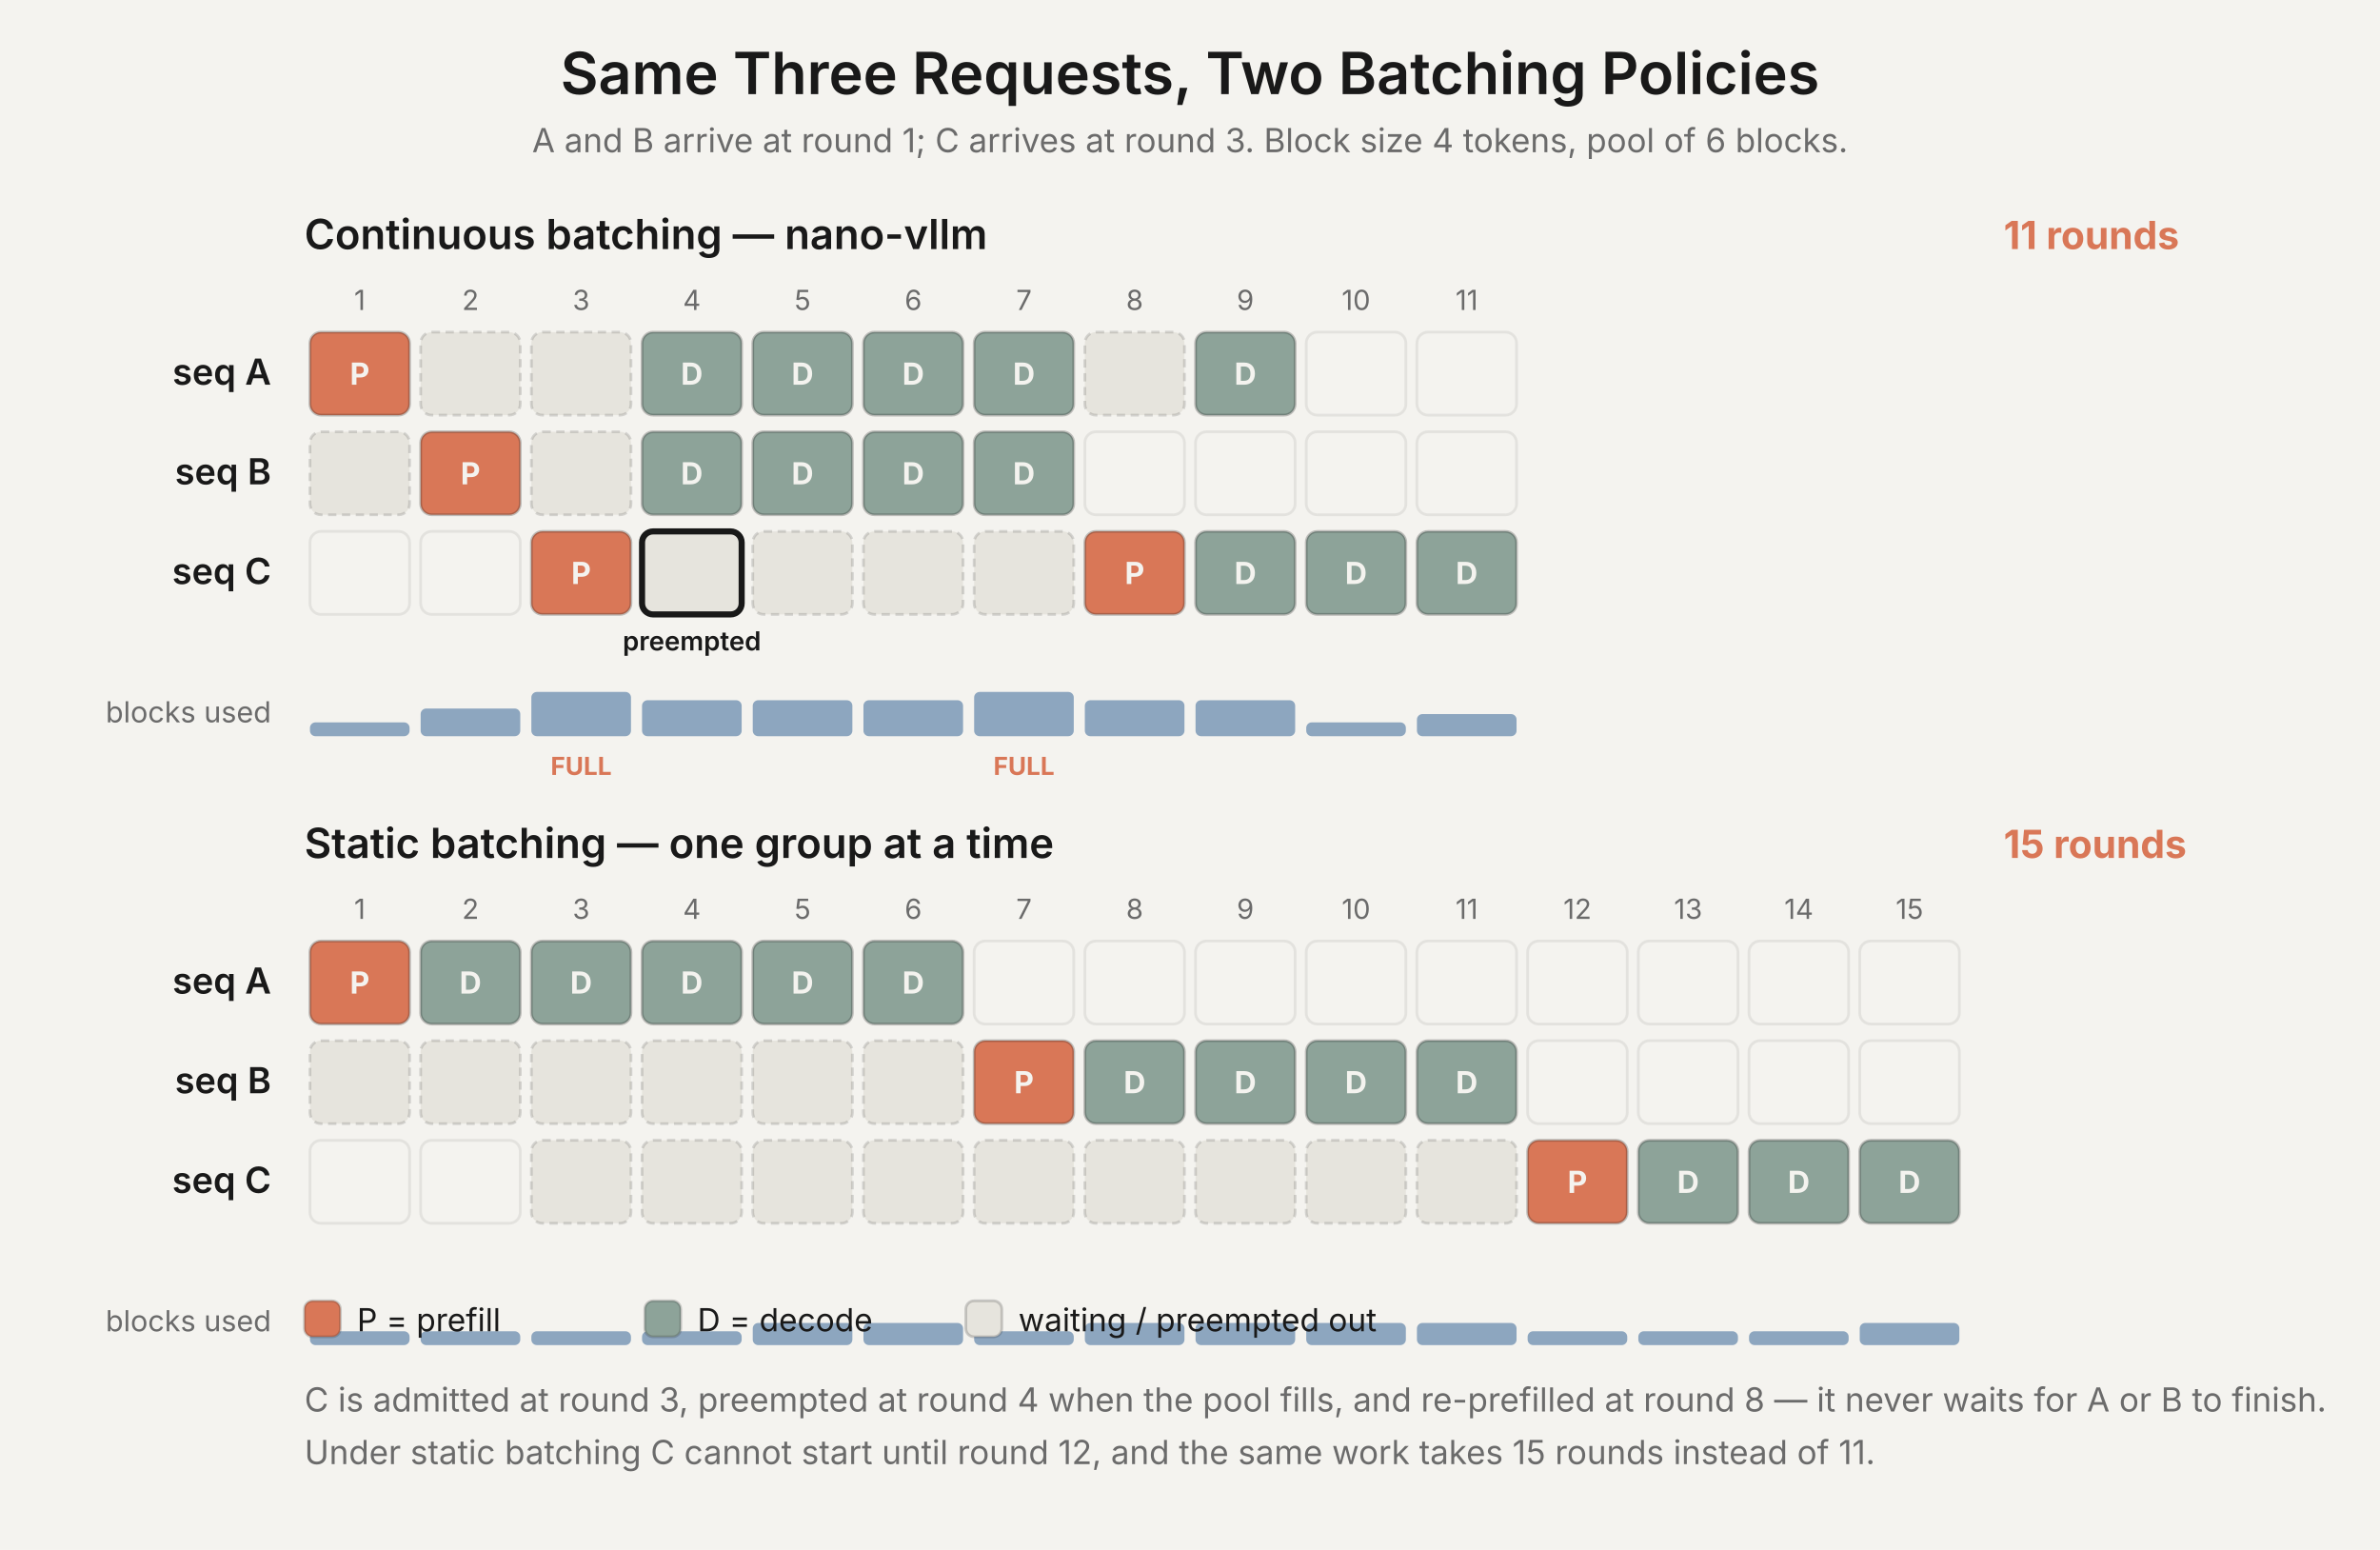
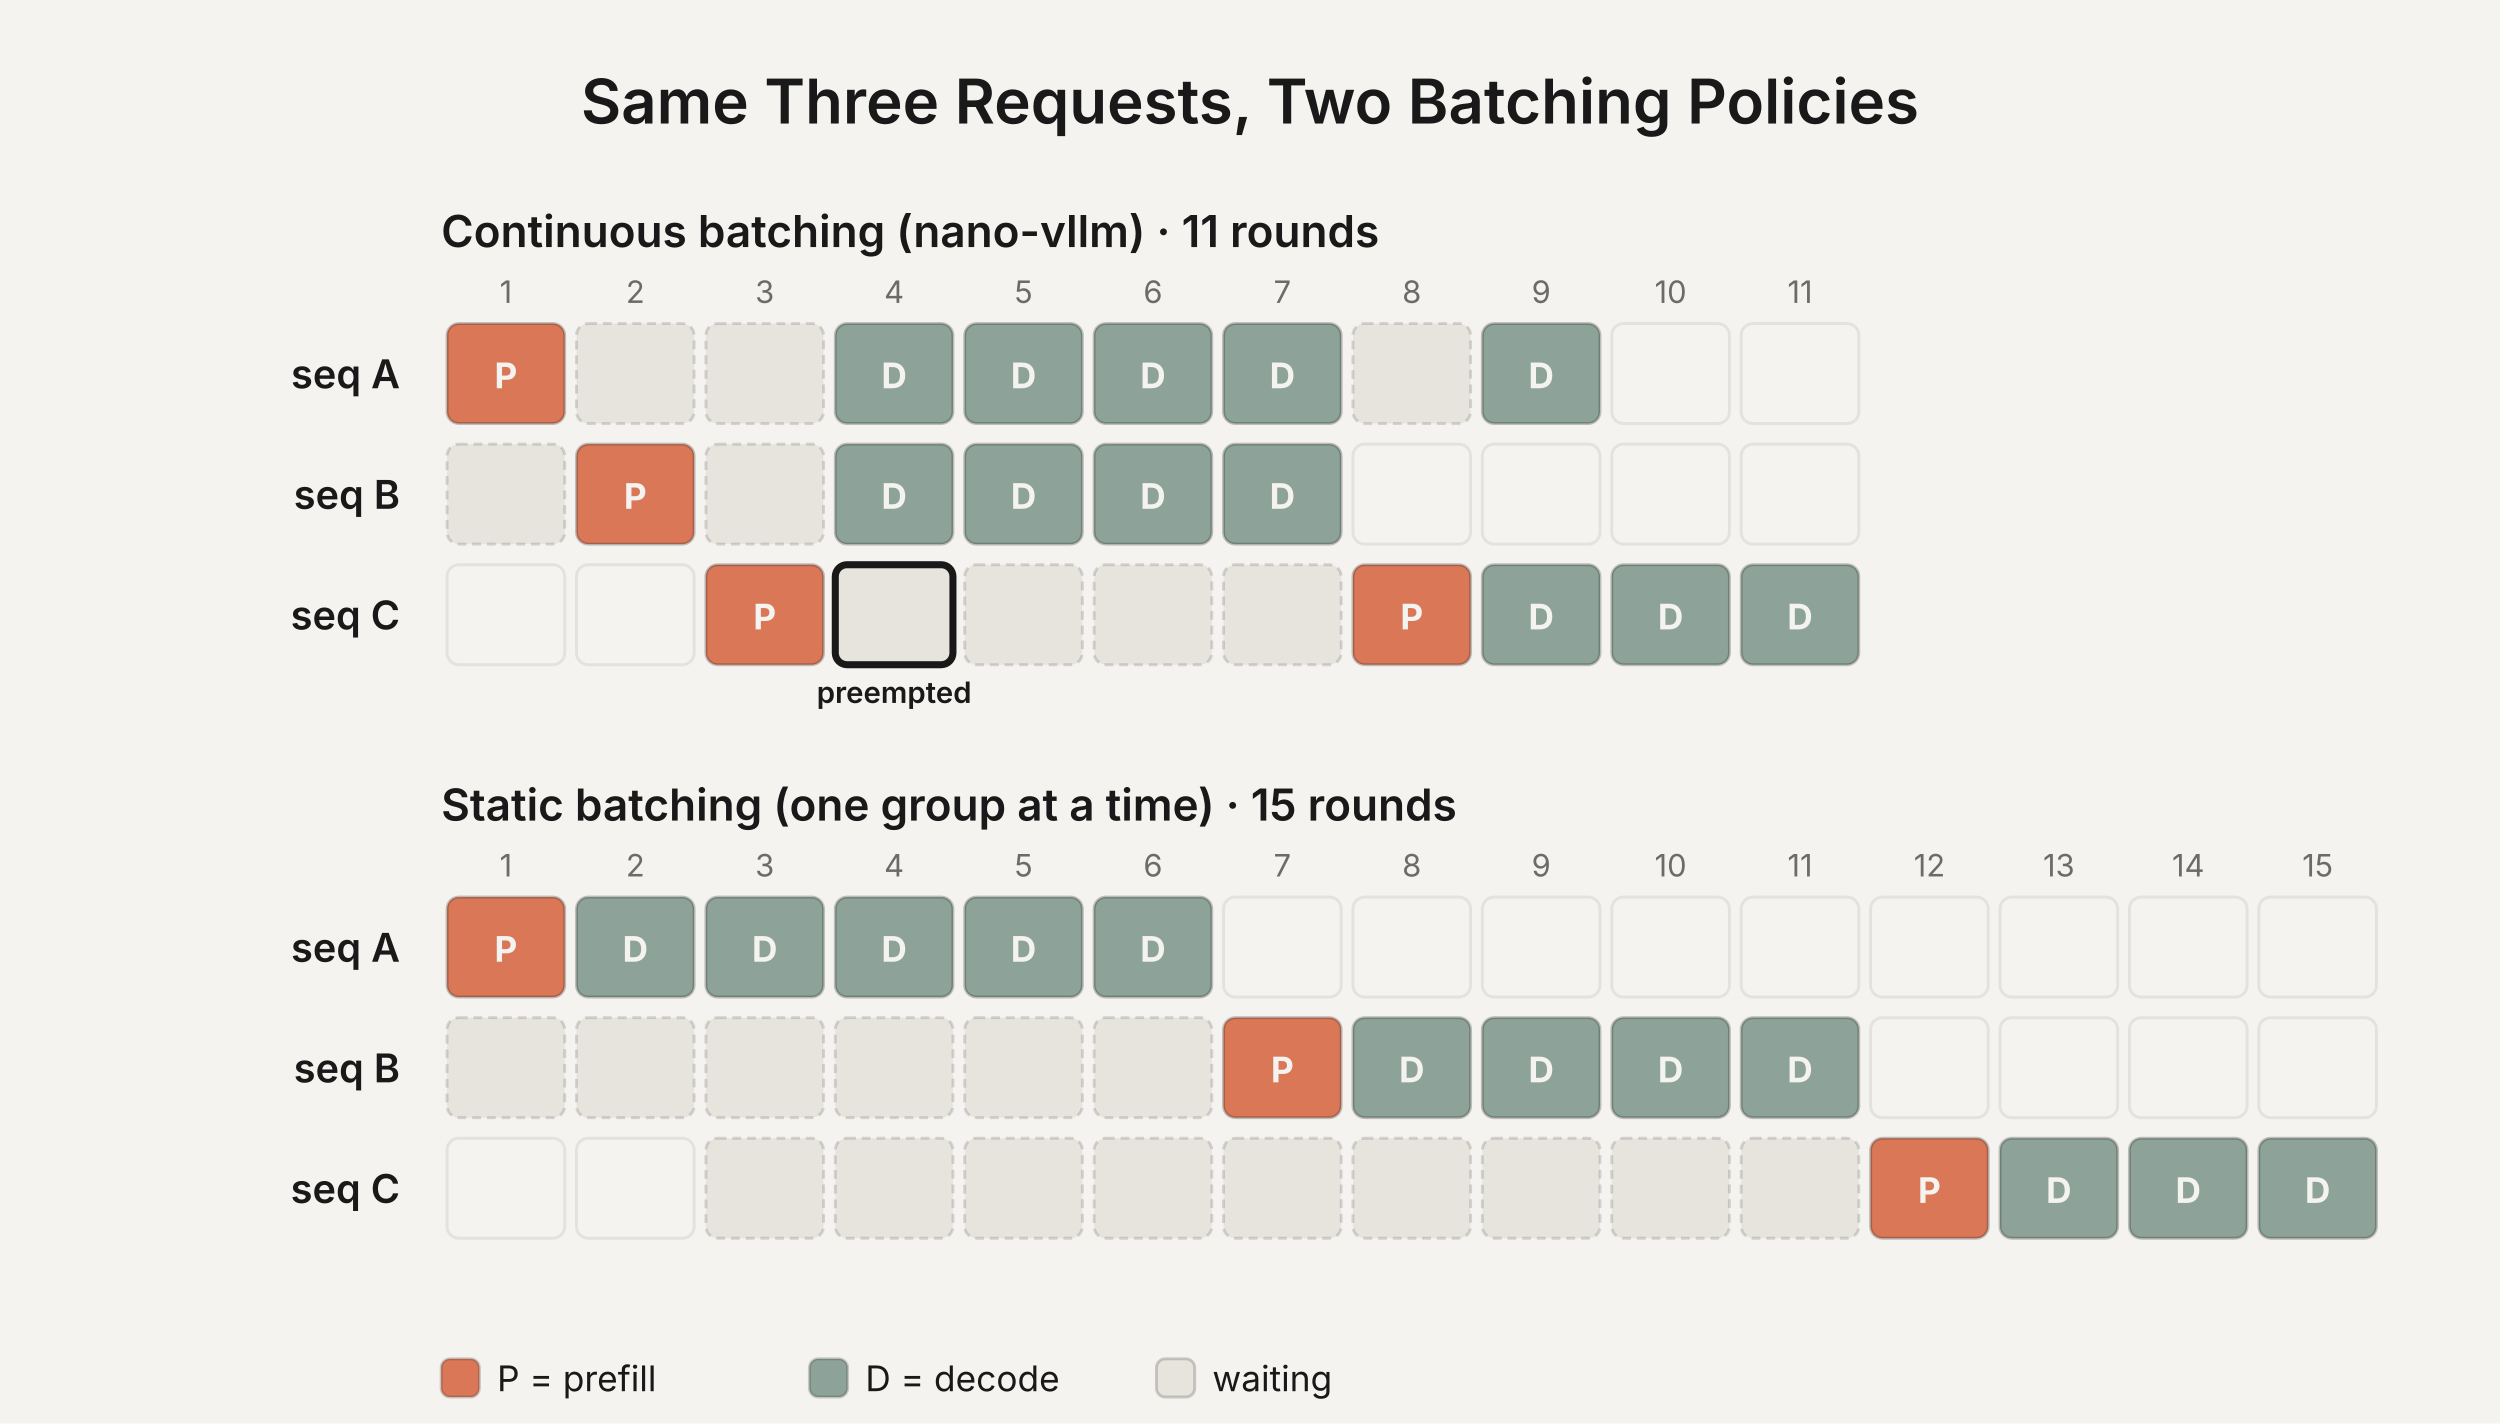
- <svg xmlns="http://www.w3.org/2000/svg" viewBox="0 0 860 560" font-family="Inter, -apple-system, sans-serif">
-   <rect width="860" height="560" fill="#F4F3EF" />
-   <text x="430.0" y="34" text-anchor="middle" font-size="21" font-weight="600" fill="#191919">Same Three Requests, Two Batching Policies</text>
-   <text x="430.0" y="55" text-anchor="middle" font-size="12" fill="#6B6B6B">A and B arrive at round 1; C arrives at round 3. Block size 4 tokens, pool of 6 blocks.</text>
-   <text x="110" y="90" font-size="15" font-weight="600" fill="#191919">Continuous batching — nano-vllm</text>
-   <text x="724" y="90" font-size="14" font-weight="700" fill="#D97757">11 rounds</text>
-   <text x="130.0" y="112" font-size="10" text-anchor="middle" fill="#6B6B6B">1</text>
-   <text x="170.0" y="112" font-size="10" text-anchor="middle" fill="#6B6B6B">2</text>
-   <text x="210.0" y="112" font-size="10" text-anchor="middle" fill="#6B6B6B">3</text>
-   <text x="250.0" y="112" font-size="10" text-anchor="middle" fill="#6B6B6B">4</text>
-   <text x="290.0" y="112" font-size="10" text-anchor="middle" fill="#6B6B6B">5</text>
-   <text x="330.0" y="112" font-size="10" text-anchor="middle" fill="#6B6B6B">6</text>
-   <text x="370.0" y="112" font-size="10" text-anchor="middle" fill="#6B6B6B">7</text>
-   <text x="410.0" y="112" font-size="10" text-anchor="middle" fill="#6B6B6B">8</text>
-   <text x="450.0" y="112" font-size="10" text-anchor="middle" fill="#6B6B6B">9</text>
-   <text x="490.0" y="112" font-size="10" text-anchor="middle" fill="#6B6B6B">10</text>
-   <text x="530.0" y="112" font-size="10" text-anchor="middle" fill="#6B6B6B">11</text>
-   <text x="98" y="139.0" font-size="13" font-weight="600" text-anchor="end" fill="#191919">seq A</text>
-   <rect x="112" y="120" width="36" height="30" rx="4" fill="#D97757" stroke="#191919" stroke-opacity="0.25" />
-   <text x="130.0" y="139.0" font-size="11" font-weight="700" text-anchor="middle" fill="#F4F3EF">P</text>
-   <rect x="152" y="120" width="36" height="30" rx="4" fill="#E6E4DD" stroke="#191919" stroke-opacity="0.15" stroke-dasharray="3 2" />
-   <rect x="192" y="120" width="36" height="30" rx="4" fill="#E6E4DD" stroke="#191919" stroke-opacity="0.15" stroke-dasharray="3 2" />
-   <rect x="232" y="120" width="36" height="30" rx="4" fill="#8DA399" stroke="#191919" stroke-opacity="0.25" />
-   <text x="250.0" y="139.0" font-size="11" font-weight="700" text-anchor="middle" fill="#F4F3EF">D</text>
-   <rect x="272" y="120" width="36" height="30" rx="4" fill="#8DA399" stroke="#191919" stroke-opacity="0.25" />
-   <text x="290.0" y="139.0" font-size="11" font-weight="700" text-anchor="middle" fill="#F4F3EF">D</text>
-   <rect x="312" y="120" width="36" height="30" rx="4" fill="#8DA399" stroke="#191919" stroke-opacity="0.25" />
-   <text x="330.0" y="139.0" font-size="11" font-weight="700" text-anchor="middle" fill="#F4F3EF">D</text>
-   <rect x="352" y="120" width="36" height="30" rx="4" fill="#8DA399" stroke="#191919" stroke-opacity="0.25" />
-   <text x="370.0" y="139.0" font-size="11" font-weight="700" text-anchor="middle" fill="#F4F3EF">D</text>
-   <rect x="392" y="120" width="36" height="30" rx="4" fill="#E6E4DD" stroke="#191919" stroke-opacity="0.15" stroke-dasharray="3 2" />
-   <rect x="432" y="120" width="36" height="30" rx="4" fill="#8DA399" stroke="#191919" stroke-opacity="0.25" />
-   <text x="450.0" y="139.0" font-size="11" font-weight="700" text-anchor="middle" fill="#F4F3EF">D</text>
-   <rect x="472" y="120" width="36" height="30" rx="4" fill="#F4F3EF" stroke="#191919" stroke-opacity="0.08" />
-   <rect x="512" y="120" width="36" height="30" rx="4" fill="#F4F3EF" stroke="#191919" stroke-opacity="0.08" />
-   <text x="98" y="175.0" font-size="13" font-weight="600" text-anchor="end" fill="#191919">seq B</text>
-   <rect x="112" y="156" width="36" height="30" rx="4" fill="#E6E4DD" stroke="#191919" stroke-opacity="0.15" stroke-dasharray="3 2" />
-   <rect x="152" y="156" width="36" height="30" rx="4" fill="#D97757" stroke="#191919" stroke-opacity="0.25" />
-   <text x="170.0" y="175.0" font-size="11" font-weight="700" text-anchor="middle" fill="#F4F3EF">P</text>
-   <rect x="192" y="156" width="36" height="30" rx="4" fill="#E6E4DD" stroke="#191919" stroke-opacity="0.15" stroke-dasharray="3 2" />
-   <rect x="232" y="156" width="36" height="30" rx="4" fill="#8DA399" stroke="#191919" stroke-opacity="0.25" />
-   <text x="250.0" y="175.0" font-size="11" font-weight="700" text-anchor="middle" fill="#F4F3EF">D</text>
-   <rect x="272" y="156" width="36" height="30" rx="4" fill="#8DA399" stroke="#191919" stroke-opacity="0.25" />
-   <text x="290.0" y="175.0" font-size="11" font-weight="700" text-anchor="middle" fill="#F4F3EF">D</text>
-   <rect x="312" y="156" width="36" height="30" rx="4" fill="#8DA399" stroke="#191919" stroke-opacity="0.25" />
-   <text x="330.0" y="175.0" font-size="11" font-weight="700" text-anchor="middle" fill="#F4F3EF">D</text>
-   <rect x="352" y="156" width="36" height="30" rx="4" fill="#8DA399" stroke="#191919" stroke-opacity="0.25" />
-   <text x="370.0" y="175.0" font-size="11" font-weight="700" text-anchor="middle" fill="#F4F3EF">D</text>
-   <rect x="392" y="156" width="36" height="30" rx="4" fill="#F4F3EF" stroke="#191919" stroke-opacity="0.08" />
-   <rect x="432" y="156" width="36" height="30" rx="4" fill="#F4F3EF" stroke="#191919" stroke-opacity="0.08" />
-   <rect x="472" y="156" width="36" height="30" rx="4" fill="#F4F3EF" stroke="#191919" stroke-opacity="0.08" />
-   <rect x="512" y="156" width="36" height="30" rx="4" fill="#F4F3EF" stroke="#191919" stroke-opacity="0.08" />
-   <text x="98" y="211.0" font-size="13" font-weight="600" text-anchor="end" fill="#191919">seq C</text>
-   <rect x="112" y="192" width="36" height="30" rx="4" fill="#F4F3EF" stroke="#191919" stroke-opacity="0.08" />
-   <rect x="152" y="192" width="36" height="30" rx="4" fill="#F4F3EF" stroke="#191919" stroke-opacity="0.08" />
-   <rect x="192" y="192" width="36" height="30" rx="4" fill="#D97757" stroke="#191919" stroke-opacity="0.25" />
-   <text x="210.0" y="211.0" font-size="11" font-weight="700" text-anchor="middle" fill="#F4F3EF">P</text>
-   <rect x="232" y="192" width="36" height="30" rx="4" fill="#E6E4DD" stroke="#191919" stroke-opacity="0.15" stroke-dasharray="3 2" />
-   <rect x="232" y="192" width="36" height="30" rx="4" fill="none" stroke="#191919" stroke-width="2.2" />
-   <text x="250.0" y="235" font-size="9.5" text-anchor="middle" fill="#191919" font-weight="600">preempted</text>
-   <rect x="272" y="192" width="36" height="30" rx="4" fill="#E6E4DD" stroke="#191919" stroke-opacity="0.15" stroke-dasharray="3 2" />
-   <rect x="312" y="192" width="36" height="30" rx="4" fill="#E6E4DD" stroke="#191919" stroke-opacity="0.15" stroke-dasharray="3 2" />
-   <rect x="352" y="192" width="36" height="30" rx="4" fill="#E6E4DD" stroke="#191919" stroke-opacity="0.15" stroke-dasharray="3 2" />
-   <rect x="392" y="192" width="36" height="30" rx="4" fill="#D97757" stroke="#191919" stroke-opacity="0.25" />
-   <text x="410.0" y="211.0" font-size="11" font-weight="700" text-anchor="middle" fill="#F4F3EF">P</text>
-   <rect x="432" y="192" width="36" height="30" rx="4" fill="#8DA399" stroke="#191919" stroke-opacity="0.25" />
-   <text x="450.0" y="211.0" font-size="11" font-weight="700" text-anchor="middle" fill="#F4F3EF">D</text>
-   <rect x="472" y="192" width="36" height="30" rx="4" fill="#8DA399" stroke="#191919" stroke-opacity="0.25" />
-   <text x="490.0" y="211.0" font-size="11" font-weight="700" text-anchor="middle" fill="#F4F3EF">D</text>
-   <rect x="512" y="192" width="36" height="30" rx="4" fill="#8DA399" stroke="#191919" stroke-opacity="0.25" />
-   <text x="530.0" y="211.0" font-size="11" font-weight="700" text-anchor="middle" fill="#F4F3EF">D</text>
-   <text x="98" y="261" font-size="10.5" text-anchor="end" fill="#6B6B6B">blocks used</text>
-   <rect x="112" y="261" width="36" height="5" rx="2" fill="#6B8CAE" fill-opacity="0.75" />
-   <rect x="152" y="256" width="36" height="10" rx="2" fill="#6B8CAE" fill-opacity="0.75" />
-   <rect x="192" y="250" width="36" height="16" rx="2" fill="#6B8CAE" fill-opacity="0.75" />
-   <text x="210.0" y="280" font-size="9" text-anchor="middle" fill="#D97757" font-weight="700">FULL</text>
-   <rect x="232" y="253" width="36" height="13" rx="2" fill="#6B8CAE" fill-opacity="0.75" />
-   <rect x="272" y="253" width="36" height="13" rx="2" fill="#6B8CAE" fill-opacity="0.75" />
-   <rect x="312" y="253" width="36" height="13" rx="2" fill="#6B8CAE" fill-opacity="0.75" />
-   <rect x="352" y="250" width="36" height="16" rx="2" fill="#6B8CAE" fill-opacity="0.75" />
-   <text x="370.0" y="280" font-size="9" text-anchor="middle" fill="#D97757" font-weight="700">FULL</text>
-   <rect x="392" y="253" width="36" height="13" rx="2" fill="#6B8CAE" fill-opacity="0.75" />
-   <rect x="432" y="253" width="36" height="13" rx="2" fill="#6B8CAE" fill-opacity="0.75" />
-   <rect x="472" y="261" width="36" height="5" rx="2" fill="#6B8CAE" fill-opacity="0.75" />
-   <rect x="512" y="258" width="36" height="8" rx="2" fill="#6B8CAE" fill-opacity="0.75" />
-   <text x="110" y="310" font-size="15" font-weight="600" fill="#191919">Static batching — one group at a time</text>
-   <text x="724" y="310" font-size="14" font-weight="700" fill="#D97757">15 rounds</text>
-   <text x="130.0" y="332" font-size="10" text-anchor="middle" fill="#6B6B6B">1</text>
-   <text x="170.0" y="332" font-size="10" text-anchor="middle" fill="#6B6B6B">2</text>
-   <text x="210.0" y="332" font-size="10" text-anchor="middle" fill="#6B6B6B">3</text>
-   <text x="250.0" y="332" font-size="10" text-anchor="middle" fill="#6B6B6B">4</text>
-   <text x="290.0" y="332" font-size="10" text-anchor="middle" fill="#6B6B6B">5</text>
-   <text x="330.0" y="332" font-size="10" text-anchor="middle" fill="#6B6B6B">6</text>
-   <text x="370.0" y="332" font-size="10" text-anchor="middle" fill="#6B6B6B">7</text>
-   <text x="410.0" y="332" font-size="10" text-anchor="middle" fill="#6B6B6B">8</text>
-   <text x="450.0" y="332" font-size="10" text-anchor="middle" fill="#6B6B6B">9</text>
-   <text x="490.0" y="332" font-size="10" text-anchor="middle" fill="#6B6B6B">10</text>
-   <text x="530.0" y="332" font-size="10" text-anchor="middle" fill="#6B6B6B">11</text>
-   <text x="570.0" y="332" font-size="10" text-anchor="middle" fill="#6B6B6B">12</text>
-   <text x="610.0" y="332" font-size="10" text-anchor="middle" fill="#6B6B6B">13</text>
-   <text x="650.0" y="332" font-size="10" text-anchor="middle" fill="#6B6B6B">14</text>
-   <text x="690.0" y="332" font-size="10" text-anchor="middle" fill="#6B6B6B">15</text>
-   <text x="98" y="359.0" font-size="13" font-weight="600" text-anchor="end" fill="#191919">seq A</text>
-   <rect x="112" y="340" width="36" height="30" rx="4" fill="#D97757" stroke="#191919" stroke-opacity="0.25" />
-   <text x="130.0" y="359.0" font-size="11" font-weight="700" text-anchor="middle" fill="#F4F3EF">P</text>
-   <rect x="152" y="340" width="36" height="30" rx="4" fill="#8DA399" stroke="#191919" stroke-opacity="0.25" />
-   <text x="170.0" y="359.0" font-size="11" font-weight="700" text-anchor="middle" fill="#F4F3EF">D</text>
-   <rect x="192" y="340" width="36" height="30" rx="4" fill="#8DA399" stroke="#191919" stroke-opacity="0.25" />
-   <text x="210.0" y="359.0" font-size="11" font-weight="700" text-anchor="middle" fill="#F4F3EF">D</text>
-   <rect x="232" y="340" width="36" height="30" rx="4" fill="#8DA399" stroke="#191919" stroke-opacity="0.25" />
-   <text x="250.0" y="359.0" font-size="11" font-weight="700" text-anchor="middle" fill="#F4F3EF">D</text>
-   <rect x="272" y="340" width="36" height="30" rx="4" fill="#8DA399" stroke="#191919" stroke-opacity="0.25" />
-   <text x="290.0" y="359.0" font-size="11" font-weight="700" text-anchor="middle" fill="#F4F3EF">D</text>
-   <rect x="312" y="340" width="36" height="30" rx="4" fill="#8DA399" stroke="#191919" stroke-opacity="0.25" />
-   <text x="330.0" y="359.0" font-size="11" font-weight="700" text-anchor="middle" fill="#F4F3EF">D</text>
-   <rect x="352" y="340" width="36" height="30" rx="4" fill="#F4F3EF" stroke="#191919" stroke-opacity="0.08" />
-   <rect x="392" y="340" width="36" height="30" rx="4" fill="#F4F3EF" stroke="#191919" stroke-opacity="0.08" />
-   <rect x="432" y="340" width="36" height="30" rx="4" fill="#F4F3EF" stroke="#191919" stroke-opacity="0.08" />
-   <rect x="472" y="340" width="36" height="30" rx="4" fill="#F4F3EF" stroke="#191919" stroke-opacity="0.08" />
-   <rect x="512" y="340" width="36" height="30" rx="4" fill="#F4F3EF" stroke="#191919" stroke-opacity="0.08" />
-   <rect x="552" y="340" width="36" height="30" rx="4" fill="#F4F3EF" stroke="#191919" stroke-opacity="0.08" />
-   <rect x="592" y="340" width="36" height="30" rx="4" fill="#F4F3EF" stroke="#191919" stroke-opacity="0.08" />
-   <rect x="632" y="340" width="36" height="30" rx="4" fill="#F4F3EF" stroke="#191919" stroke-opacity="0.08" />
-   <rect x="672" y="340" width="36" height="30" rx="4" fill="#F4F3EF" stroke="#191919" stroke-opacity="0.08" />
-   <text x="98" y="395.0" font-size="13" font-weight="600" text-anchor="end" fill="#191919">seq B</text>
-   <rect x="112" y="376" width="36" height="30" rx="4" fill="#E6E4DD" stroke="#191919" stroke-opacity="0.15" stroke-dasharray="3 2" />
-   <rect x="152" y="376" width="36" height="30" rx="4" fill="#E6E4DD" stroke="#191919" stroke-opacity="0.15" stroke-dasharray="3 2" />
-   <rect x="192" y="376" width="36" height="30" rx="4" fill="#E6E4DD" stroke="#191919" stroke-opacity="0.15" stroke-dasharray="3 2" />
-   <rect x="232" y="376" width="36" height="30" rx="4" fill="#E6E4DD" stroke="#191919" stroke-opacity="0.15" stroke-dasharray="3 2" />
-   <rect x="272" y="376" width="36" height="30" rx="4" fill="#E6E4DD" stroke="#191919" stroke-opacity="0.15" stroke-dasharray="3 2" />
-   <rect x="312" y="376" width="36" height="30" rx="4" fill="#E6E4DD" stroke="#191919" stroke-opacity="0.15" stroke-dasharray="3 2" />
-   <rect x="352" y="376" width="36" height="30" rx="4" fill="#D97757" stroke="#191919" stroke-opacity="0.25" />
-   <text x="370.0" y="395.0" font-size="11" font-weight="700" text-anchor="middle" fill="#F4F3EF">P</text>
-   <rect x="392" y="376" width="36" height="30" rx="4" fill="#8DA399" stroke="#191919" stroke-opacity="0.25" />
-   <text x="410.0" y="395.0" font-size="11" font-weight="700" text-anchor="middle" fill="#F4F3EF">D</text>
-   <rect x="432" y="376" width="36" height="30" rx="4" fill="#8DA399" stroke="#191919" stroke-opacity="0.25" />
-   <text x="450.0" y="395.0" font-size="11" font-weight="700" text-anchor="middle" fill="#F4F3EF">D</text>
-   <rect x="472" y="376" width="36" height="30" rx="4" fill="#8DA399" stroke="#191919" stroke-opacity="0.25" />
-   <text x="490.0" y="395.0" font-size="11" font-weight="700" text-anchor="middle" fill="#F4F3EF">D</text>
-   <rect x="512" y="376" width="36" height="30" rx="4" fill="#8DA399" stroke="#191919" stroke-opacity="0.25" />
-   <text x="530.0" y="395.0" font-size="11" font-weight="700" text-anchor="middle" fill="#F4F3EF">D</text>
-   <rect x="552" y="376" width="36" height="30" rx="4" fill="#F4F3EF" stroke="#191919" stroke-opacity="0.08" />
-   <rect x="592" y="376" width="36" height="30" rx="4" fill="#F4F3EF" stroke="#191919" stroke-opacity="0.08" />
-   <rect x="632" y="376" width="36" height="30" rx="4" fill="#F4F3EF" stroke="#191919" stroke-opacity="0.08" />
-   <rect x="672" y="376" width="36" height="30" rx="4" fill="#F4F3EF" stroke="#191919" stroke-opacity="0.08" />
-   <text x="98" y="431.0" font-size="13" font-weight="600" text-anchor="end" fill="#191919">seq C</text>
-   <rect x="112" y="412" width="36" height="30" rx="4" fill="#F4F3EF" stroke="#191919" stroke-opacity="0.08" />
-   <rect x="152" y="412" width="36" height="30" rx="4" fill="#F4F3EF" stroke="#191919" stroke-opacity="0.08" />
-   <rect x="192" y="412" width="36" height="30" rx="4" fill="#E6E4DD" stroke="#191919" stroke-opacity="0.15" stroke-dasharray="3 2" />
-   <rect x="232" y="412" width="36" height="30" rx="4" fill="#E6E4DD" stroke="#191919" stroke-opacity="0.15" stroke-dasharray="3 2" />
-   <rect x="272" y="412" width="36" height="30" rx="4" fill="#E6E4DD" stroke="#191919" stroke-opacity="0.15" stroke-dasharray="3 2" />
-   <rect x="312" y="412" width="36" height="30" rx="4" fill="#E6E4DD" stroke="#191919" stroke-opacity="0.15" stroke-dasharray="3 2" />
-   <rect x="352" y="412" width="36" height="30" rx="4" fill="#E6E4DD" stroke="#191919" stroke-opacity="0.15" stroke-dasharray="3 2" />
-   <rect x="392" y="412" width="36" height="30" rx="4" fill="#E6E4DD" stroke="#191919" stroke-opacity="0.15" stroke-dasharray="3 2" />
-   <rect x="432" y="412" width="36" height="30" rx="4" fill="#E6E4DD" stroke="#191919" stroke-opacity="0.15" stroke-dasharray="3 2" />
-   <rect x="472" y="412" width="36" height="30" rx="4" fill="#E6E4DD" stroke="#191919" stroke-opacity="0.15" stroke-dasharray="3 2" />
-   <rect x="512" y="412" width="36" height="30" rx="4" fill="#E6E4DD" stroke="#191919" stroke-opacity="0.15" stroke-dasharray="3 2" />
-   <rect x="552" y="412" width="36" height="30" rx="4" fill="#D97757" stroke="#191919" stroke-opacity="0.25" />
-   <text x="570.0" y="431.0" font-size="11" font-weight="700" text-anchor="middle" fill="#F4F3EF">P</text>
-   <rect x="592" y="412" width="36" height="30" rx="4" fill="#8DA399" stroke="#191919" stroke-opacity="0.25" />
-   <text x="610.0" y="431.0" font-size="11" font-weight="700" text-anchor="middle" fill="#F4F3EF">D</text>
-   <rect x="632" y="412" width="36" height="30" rx="4" fill="#8DA399" stroke="#191919" stroke-opacity="0.25" />
-   <text x="650.0" y="431.0" font-size="11" font-weight="700" text-anchor="middle" fill="#F4F3EF">D</text>
-   <rect x="672" y="412" width="36" height="30" rx="4" fill="#8DA399" stroke="#191919" stroke-opacity="0.25" />
-   <text x="690.0" y="431.0" font-size="11" font-weight="700" text-anchor="middle" fill="#F4F3EF">D</text>
-   <text x="98" y="481" font-size="10.5" text-anchor="end" fill="#6B6B6B">blocks used</text>
-   <rect x="112" y="481" width="36" height="5" rx="2" fill="#6B8CAE" fill-opacity="0.75" />
-   <rect x="152" y="481" width="36" height="5" rx="2" fill="#6B8CAE" fill-opacity="0.75" />
-   <rect x="192" y="481" width="36" height="5" rx="2" fill="#6B8CAE" fill-opacity="0.75" />
-   <rect x="232" y="481" width="36" height="5" rx="2" fill="#6B8CAE" fill-opacity="0.75" />
-   <rect x="272" y="478" width="36" height="8" rx="2" fill="#6B8CAE" fill-opacity="0.75" />
-   <rect x="312" y="478" width="36" height="8" rx="2" fill="#6B8CAE" fill-opacity="0.75" />
-   <rect x="352" y="481" width="36" height="5" rx="2" fill="#6B8CAE" fill-opacity="0.75" />
-   <rect x="392" y="478" width="36" height="8" rx="2" fill="#6B8CAE" fill-opacity="0.75" />
-   <rect x="432" y="478" width="36" height="8" rx="2" fill="#6B8CAE" fill-opacity="0.75" />
-   <rect x="472" y="478" width="36" height="8" rx="2" fill="#6B8CAE" fill-opacity="0.75" />
-   <rect x="512" y="478" width="36" height="8" rx="2" fill="#6B8CAE" fill-opacity="0.75" />
-   <rect x="552" y="481" width="36" height="5" rx="2" fill="#6B8CAE" fill-opacity="0.75" />
-   <rect x="592" y="481" width="36" height="5" rx="2" fill="#6B8CAE" fill-opacity="0.75" />
-   <rect x="632" y="481" width="36" height="5" rx="2" fill="#6B8CAE" fill-opacity="0.75" />
-   <rect x="672" y="478" width="36" height="8" rx="2" fill="#6B8CAE" fill-opacity="0.75" />
-   <g transform="translate(110,470)">
+ <svg xmlns="http://www.w3.org/2000/svg" viewBox="0 0 850 484" font-family="Inter, -apple-system, sans-serif">
+   <rect width="850" height="484" fill="#F4F3EF" />
+   <text x="425.0" y="42" text-anchor="middle" font-size="21" font-weight="600" fill="#191919">Same Three Requests, Two Batching Policies</text>
+   <text x="150" y="84" font-size="15" font-weight="600" fill="#191919">Continuous batching (nano-vllm) · 11 rounds</text>
+   <text x="172.0" y="103" font-size="10.5" text-anchor="middle" fill="#6B6B6B">1</text>
+   <text x="216.0" y="103" font-size="10.5" text-anchor="middle" fill="#6B6B6B">2</text>
+   <text x="260.0" y="103" font-size="10.5" text-anchor="middle" fill="#6B6B6B">3</text>
+   <text x="304.0" y="103" font-size="10.5" text-anchor="middle" fill="#6B6B6B">4</text>
+   <text x="348.0" y="103" font-size="10.5" text-anchor="middle" fill="#6B6B6B">5</text>
+   <text x="392.0" y="103" font-size="10.5" text-anchor="middle" fill="#6B6B6B">6</text>
+   <text x="436.0" y="103" font-size="10.5" text-anchor="middle" fill="#6B6B6B">7</text>
+   <text x="480.0" y="103" font-size="10.5" text-anchor="middle" fill="#6B6B6B">8</text>
+   <text x="524.0" y="103" font-size="10.5" text-anchor="middle" fill="#6B6B6B">9</text>
+   <text x="568.0" y="103" font-size="10.5" text-anchor="middle" fill="#6B6B6B">10</text>
+   <text x="612.0" y="103" font-size="10.5" text-anchor="middle" fill="#6B6B6B">11</text>
+   <text x="136" y="132.0" font-size="13.5" font-weight="600" text-anchor="end" fill="#191919">seq A</text>
+   <rect x="152" y="110" width="40" height="34" rx="4" fill="#D97757" stroke="#191919" stroke-opacity="0.25" />
+   <text x="172.0" y="132.0" font-size="12" font-weight="700" text-anchor="middle" fill="#F4F3EF">P</text>
+   <rect x="196" y="110" width="40" height="34" rx="4" fill="#E6E4DD" stroke="#191919" stroke-opacity="0.15" stroke-dasharray="3 2" />
+   <rect x="240" y="110" width="40" height="34" rx="4" fill="#E6E4DD" stroke="#191919" stroke-opacity="0.15" stroke-dasharray="3 2" />
+   <rect x="284" y="110" width="40" height="34" rx="4" fill="#8DA399" stroke="#191919" stroke-opacity="0.25" />
+   <text x="304.0" y="132.0" font-size="12" font-weight="700" text-anchor="middle" fill="#F4F3EF">D</text>
+   <rect x="328" y="110" width="40" height="34" rx="4" fill="#8DA399" stroke="#191919" stroke-opacity="0.25" />
+   <text x="348.0" y="132.0" font-size="12" font-weight="700" text-anchor="middle" fill="#F4F3EF">D</text>
+   <rect x="372" y="110" width="40" height="34" rx="4" fill="#8DA399" stroke="#191919" stroke-opacity="0.25" />
+   <text x="392.0" y="132.0" font-size="12" font-weight="700" text-anchor="middle" fill="#F4F3EF">D</text>
+   <rect x="416" y="110" width="40" height="34" rx="4" fill="#8DA399" stroke="#191919" stroke-opacity="0.25" />
+   <text x="436.0" y="132.0" font-size="12" font-weight="700" text-anchor="middle" fill="#F4F3EF">D</text>
+   <rect x="460" y="110" width="40" height="34" rx="4" fill="#E6E4DD" stroke="#191919" stroke-opacity="0.15" stroke-dasharray="3 2" />
+   <rect x="504" y="110" width="40" height="34" rx="4" fill="#8DA399" stroke="#191919" stroke-opacity="0.25" />
+   <text x="524.0" y="132.0" font-size="12" font-weight="700" text-anchor="middle" fill="#F4F3EF">D</text>
+   <rect x="548" y="110" width="40" height="34" rx="4" fill="#F4F3EF" stroke="#191919" stroke-opacity="0.08" />
+   <rect x="592" y="110" width="40" height="34" rx="4" fill="#F4F3EF" stroke="#191919" stroke-opacity="0.08" />
+   <text x="136" y="173.0" font-size="13.5" font-weight="600" text-anchor="end" fill="#191919">seq B</text>
+   <rect x="152" y="151" width="40" height="34" rx="4" fill="#E6E4DD" stroke="#191919" stroke-opacity="0.15" stroke-dasharray="3 2" />
+   <rect x="196" y="151" width="40" height="34" rx="4" fill="#D97757" stroke="#191919" stroke-opacity="0.25" />
+   <text x="216.0" y="173.0" font-size="12" font-weight="700" text-anchor="middle" fill="#F4F3EF">P</text>
+   <rect x="240" y="151" width="40" height="34" rx="4" fill="#E6E4DD" stroke="#191919" stroke-opacity="0.15" stroke-dasharray="3 2" />
+   <rect x="284" y="151" width="40" height="34" rx="4" fill="#8DA399" stroke="#191919" stroke-opacity="0.25" />
+   <text x="304.0" y="173.0" font-size="12" font-weight="700" text-anchor="middle" fill="#F4F3EF">D</text>
+   <rect x="328" y="151" width="40" height="34" rx="4" fill="#8DA399" stroke="#191919" stroke-opacity="0.25" />
+   <text x="348.0" y="173.0" font-size="12" font-weight="700" text-anchor="middle" fill="#F4F3EF">D</text>
+   <rect x="372" y="151" width="40" height="34" rx="4" fill="#8DA399" stroke="#191919" stroke-opacity="0.25" />
+   <text x="392.0" y="173.0" font-size="12" font-weight="700" text-anchor="middle" fill="#F4F3EF">D</text>
+   <rect x="416" y="151" width="40" height="34" rx="4" fill="#8DA399" stroke="#191919" stroke-opacity="0.25" />
+   <text x="436.0" y="173.0" font-size="12" font-weight="700" text-anchor="middle" fill="#F4F3EF">D</text>
+   <rect x="460" y="151" width="40" height="34" rx="4" fill="#F4F3EF" stroke="#191919" stroke-opacity="0.08" />
+   <rect x="504" y="151" width="40" height="34" rx="4" fill="#F4F3EF" stroke="#191919" stroke-opacity="0.08" />
+   <rect x="548" y="151" width="40" height="34" rx="4" fill="#F4F3EF" stroke="#191919" stroke-opacity="0.08" />
+   <rect x="592" y="151" width="40" height="34" rx="4" fill="#F4F3EF" stroke="#191919" stroke-opacity="0.08" />
+   <text x="136" y="214.0" font-size="13.5" font-weight="600" text-anchor="end" fill="#191919">seq C</text>
+   <rect x="152" y="192" width="40" height="34" rx="4" fill="#F4F3EF" stroke="#191919" stroke-opacity="0.08" />
+   <rect x="196" y="192" width="40" height="34" rx="4" fill="#F4F3EF" stroke="#191919" stroke-opacity="0.08" />
+   <rect x="240" y="192" width="40" height="34" rx="4" fill="#D97757" stroke="#191919" stroke-opacity="0.25" />
+   <text x="260.0" y="214.0" font-size="12" font-weight="700" text-anchor="middle" fill="#F4F3EF">P</text>
+   <rect x="284" y="192" width="40" height="34" rx="4" fill="#E6E4DD" stroke="#191919" stroke-opacity="0.15" stroke-dasharray="3 2" />
+   <rect x="284" y="192" width="40" height="34" rx="4" fill="none" stroke="#191919" stroke-width="2.4" />
+   <text x="304.0" y="239" font-size="10" text-anchor="middle" fill="#191919" font-weight="600">preempted</text>
+   <rect x="328" y="192" width="40" height="34" rx="4" fill="#E6E4DD" stroke="#191919" stroke-opacity="0.15" stroke-dasharray="3 2" />
+   <rect x="372" y="192" width="40" height="34" rx="4" fill="#E6E4DD" stroke="#191919" stroke-opacity="0.15" stroke-dasharray="3 2" />
+   <rect x="416" y="192" width="40" height="34" rx="4" fill="#E6E4DD" stroke="#191919" stroke-opacity="0.15" stroke-dasharray="3 2" />
+   <rect x="460" y="192" width="40" height="34" rx="4" fill="#D97757" stroke="#191919" stroke-opacity="0.25" />
+   <text x="480.0" y="214.0" font-size="12" font-weight="700" text-anchor="middle" fill="#F4F3EF">P</text>
+   <rect x="504" y="192" width="40" height="34" rx="4" fill="#8DA399" stroke="#191919" stroke-opacity="0.25" />
+   <text x="524.0" y="214.0" font-size="12" font-weight="700" text-anchor="middle" fill="#F4F3EF">D</text>
+   <rect x="548" y="192" width="40" height="34" rx="4" fill="#8DA399" stroke="#191919" stroke-opacity="0.25" />
+   <text x="568.0" y="214.0" font-size="12" font-weight="700" text-anchor="middle" fill="#F4F3EF">D</text>
+   <rect x="592" y="192" width="40" height="34" rx="4" fill="#8DA399" stroke="#191919" stroke-opacity="0.25" />
+   <text x="612.0" y="214.0" font-size="12" font-weight="700" text-anchor="middle" fill="#F4F3EF">D</text>
+   <text x="150" y="279" font-size="15" font-weight="600" fill="#191919">Static batching (one group at a time) · 15 rounds</text>
+   <text x="172.0" y="298" font-size="10.5" text-anchor="middle" fill="#6B6B6B">1</text>
+   <text x="216.0" y="298" font-size="10.5" text-anchor="middle" fill="#6B6B6B">2</text>
+   <text x="260.0" y="298" font-size="10.5" text-anchor="middle" fill="#6B6B6B">3</text>
+   <text x="304.0" y="298" font-size="10.5" text-anchor="middle" fill="#6B6B6B">4</text>
+   <text x="348.0" y="298" font-size="10.5" text-anchor="middle" fill="#6B6B6B">5</text>
+   <text x="392.0" y="298" font-size="10.5" text-anchor="middle" fill="#6B6B6B">6</text>
+   <text x="436.0" y="298" font-size="10.5" text-anchor="middle" fill="#6B6B6B">7</text>
+   <text x="480.0" y="298" font-size="10.5" text-anchor="middle" fill="#6B6B6B">8</text>
+   <text x="524.0" y="298" font-size="10.5" text-anchor="middle" fill="#6B6B6B">9</text>
+   <text x="568.0" y="298" font-size="10.5" text-anchor="middle" fill="#6B6B6B">10</text>
+   <text x="612.0" y="298" font-size="10.5" text-anchor="middle" fill="#6B6B6B">11</text>
+   <text x="656.0" y="298" font-size="10.5" text-anchor="middle" fill="#6B6B6B">12</text>
+   <text x="700.0" y="298" font-size="10.5" text-anchor="middle" fill="#6B6B6B">13</text>
+   <text x="744.0" y="298" font-size="10.5" text-anchor="middle" fill="#6B6B6B">14</text>
+   <text x="788.0" y="298" font-size="10.5" text-anchor="middle" fill="#6B6B6B">15</text>
+   <text x="136" y="327.0" font-size="13.5" font-weight="600" text-anchor="end" fill="#191919">seq A</text>
+   <rect x="152" y="305" width="40" height="34" rx="4" fill="#D97757" stroke="#191919" stroke-opacity="0.25" />
+   <text x="172.0" y="327.0" font-size="12" font-weight="700" text-anchor="middle" fill="#F4F3EF">P</text>
+   <rect x="196" y="305" width="40" height="34" rx="4" fill="#8DA399" stroke="#191919" stroke-opacity="0.25" />
+   <text x="216.0" y="327.0" font-size="12" font-weight="700" text-anchor="middle" fill="#F4F3EF">D</text>
+   <rect x="240" y="305" width="40" height="34" rx="4" fill="#8DA399" stroke="#191919" stroke-opacity="0.25" />
+   <text x="260.0" y="327.0" font-size="12" font-weight="700" text-anchor="middle" fill="#F4F3EF">D</text>
+   <rect x="284" y="305" width="40" height="34" rx="4" fill="#8DA399" stroke="#191919" stroke-opacity="0.25" />
+   <text x="304.0" y="327.0" font-size="12" font-weight="700" text-anchor="middle" fill="#F4F3EF">D</text>
+   <rect x="328" y="305" width="40" height="34" rx="4" fill="#8DA399" stroke="#191919" stroke-opacity="0.25" />
+   <text x="348.0" y="327.0" font-size="12" font-weight="700" text-anchor="middle" fill="#F4F3EF">D</text>
+   <rect x="372" y="305" width="40" height="34" rx="4" fill="#8DA399" stroke="#191919" stroke-opacity="0.25" />
+   <text x="392.0" y="327.0" font-size="12" font-weight="700" text-anchor="middle" fill="#F4F3EF">D</text>
+   <rect x="416" y="305" width="40" height="34" rx="4" fill="#F4F3EF" stroke="#191919" stroke-opacity="0.08" />
+   <rect x="460" y="305" width="40" height="34" rx="4" fill="#F4F3EF" stroke="#191919" stroke-opacity="0.08" />
+   <rect x="504" y="305" width="40" height="34" rx="4" fill="#F4F3EF" stroke="#191919" stroke-opacity="0.08" />
+   <rect x="548" y="305" width="40" height="34" rx="4" fill="#F4F3EF" stroke="#191919" stroke-opacity="0.08" />
+   <rect x="592" y="305" width="40" height="34" rx="4" fill="#F4F3EF" stroke="#191919" stroke-opacity="0.08" />
+   <rect x="636" y="305" width="40" height="34" rx="4" fill="#F4F3EF" stroke="#191919" stroke-opacity="0.08" />
+   <rect x="680" y="305" width="40" height="34" rx="4" fill="#F4F3EF" stroke="#191919" stroke-opacity="0.08" />
+   <rect x="724" y="305" width="40" height="34" rx="4" fill="#F4F3EF" stroke="#191919" stroke-opacity="0.08" />
+   <rect x="768" y="305" width="40" height="34" rx="4" fill="#F4F3EF" stroke="#191919" stroke-opacity="0.08" />
+   <text x="136" y="368.0" font-size="13.5" font-weight="600" text-anchor="end" fill="#191919">seq B</text>
+   <rect x="152" y="346" width="40" height="34" rx="4" fill="#E6E4DD" stroke="#191919" stroke-opacity="0.15" stroke-dasharray="3 2" />
+   <rect x="196" y="346" width="40" height="34" rx="4" fill="#E6E4DD" stroke="#191919" stroke-opacity="0.15" stroke-dasharray="3 2" />
+   <rect x="240" y="346" width="40" height="34" rx="4" fill="#E6E4DD" stroke="#191919" stroke-opacity="0.15" stroke-dasharray="3 2" />
+   <rect x="284" y="346" width="40" height="34" rx="4" fill="#E6E4DD" stroke="#191919" stroke-opacity="0.15" stroke-dasharray="3 2" />
+   <rect x="328" y="346" width="40" height="34" rx="4" fill="#E6E4DD" stroke="#191919" stroke-opacity="0.15" stroke-dasharray="3 2" />
+   <rect x="372" y="346" width="40" height="34" rx="4" fill="#E6E4DD" stroke="#191919" stroke-opacity="0.15" stroke-dasharray="3 2" />
+   <rect x="416" y="346" width="40" height="34" rx="4" fill="#D97757" stroke="#191919" stroke-opacity="0.25" />
+   <text x="436.0" y="368.0" font-size="12" font-weight="700" text-anchor="middle" fill="#F4F3EF">P</text>
+   <rect x="460" y="346" width="40" height="34" rx="4" fill="#8DA399" stroke="#191919" stroke-opacity="0.25" />
+   <text x="480.0" y="368.0" font-size="12" font-weight="700" text-anchor="middle" fill="#F4F3EF">D</text>
+   <rect x="504" y="346" width="40" height="34" rx="4" fill="#8DA399" stroke="#191919" stroke-opacity="0.25" />
+   <text x="524.0" y="368.0" font-size="12" font-weight="700" text-anchor="middle" fill="#F4F3EF">D</text>
+   <rect x="548" y="346" width="40" height="34" rx="4" fill="#8DA399" stroke="#191919" stroke-opacity="0.25" />
+   <text x="568.0" y="368.0" font-size="12" font-weight="700" text-anchor="middle" fill="#F4F3EF">D</text>
+   <rect x="592" y="346" width="40" height="34" rx="4" fill="#8DA399" stroke="#191919" stroke-opacity="0.25" />
+   <text x="612.0" y="368.0" font-size="12" font-weight="700" text-anchor="middle" fill="#F4F3EF">D</text>
+   <rect x="636" y="346" width="40" height="34" rx="4" fill="#F4F3EF" stroke="#191919" stroke-opacity="0.08" />
+   <rect x="680" y="346" width="40" height="34" rx="4" fill="#F4F3EF" stroke="#191919" stroke-opacity="0.08" />
+   <rect x="724" y="346" width="40" height="34" rx="4" fill="#F4F3EF" stroke="#191919" stroke-opacity="0.08" />
+   <rect x="768" y="346" width="40" height="34" rx="4" fill="#F4F3EF" stroke="#191919" stroke-opacity="0.08" />
+   <text x="136" y="409.0" font-size="13.5" font-weight="600" text-anchor="end" fill="#191919">seq C</text>
+   <rect x="152" y="387" width="40" height="34" rx="4" fill="#F4F3EF" stroke="#191919" stroke-opacity="0.08" />
+   <rect x="196" y="387" width="40" height="34" rx="4" fill="#F4F3EF" stroke="#191919" stroke-opacity="0.08" />
+   <rect x="240" y="387" width="40" height="34" rx="4" fill="#E6E4DD" stroke="#191919" stroke-opacity="0.15" stroke-dasharray="3 2" />
+   <rect x="284" y="387" width="40" height="34" rx="4" fill="#E6E4DD" stroke="#191919" stroke-opacity="0.15" stroke-dasharray="3 2" />
+   <rect x="328" y="387" width="40" height="34" rx="4" fill="#E6E4DD" stroke="#191919" stroke-opacity="0.15" stroke-dasharray="3 2" />
+   <rect x="372" y="387" width="40" height="34" rx="4" fill="#E6E4DD" stroke="#191919" stroke-opacity="0.15" stroke-dasharray="3 2" />
+   <rect x="416" y="387" width="40" height="34" rx="4" fill="#E6E4DD" stroke="#191919" stroke-opacity="0.15" stroke-dasharray="3 2" />
+   <rect x="460" y="387" width="40" height="34" rx="4" fill="#E6E4DD" stroke="#191919" stroke-opacity="0.15" stroke-dasharray="3 2" />
+   <rect x="504" y="387" width="40" height="34" rx="4" fill="#E6E4DD" stroke="#191919" stroke-opacity="0.15" stroke-dasharray="3 2" />
+   <rect x="548" y="387" width="40" height="34" rx="4" fill="#E6E4DD" stroke="#191919" stroke-opacity="0.15" stroke-dasharray="3 2" />
+   <rect x="592" y="387" width="40" height="34" rx="4" fill="#E6E4DD" stroke="#191919" stroke-opacity="0.15" stroke-dasharray="3 2" />
+   <rect x="636" y="387" width="40" height="34" rx="4" fill="#D97757" stroke="#191919" stroke-opacity="0.25" />
+   <text x="656.0" y="409.0" font-size="12" font-weight="700" text-anchor="middle" fill="#F4F3EF">P</text>
+   <rect x="680" y="387" width="40" height="34" rx="4" fill="#8DA399" stroke="#191919" stroke-opacity="0.25" />
+   <text x="700.0" y="409.0" font-size="12" font-weight="700" text-anchor="middle" fill="#F4F3EF">D</text>
+   <rect x="724" y="387" width="40" height="34" rx="4" fill="#8DA399" stroke="#191919" stroke-opacity="0.25" />
+   <text x="744.0" y="409.0" font-size="12" font-weight="700" text-anchor="middle" fill="#F4F3EF">D</text>
+   <rect x="768" y="387" width="40" height="34" rx="4" fill="#8DA399" stroke="#191919" stroke-opacity="0.25" />
+   <text x="788.0" y="409.0" font-size="12" font-weight="700" text-anchor="middle" fill="#F4F3EF">D</text>
+   <g transform="translate(150,462)">
    <rect x="0" y="0" width="13" height="13" rx="3" fill="#D97757" stroke="#191919" stroke-opacity="0.2" />
-     <text x="19" y="11" font-size="11.5" fill="#191919">P = prefill</text>
-     <rect x="123" y="0" width="13" height="13" rx="3" fill="#8DA399" stroke="#191919" stroke-opacity="0.2" />
-     <text x="142" y="11" font-size="11.5" fill="#191919">D = decode</text>
-     <rect x="239" y="0" width="13" height="13" rx="3" fill="#E6E4DD" stroke="#191919" stroke-opacity="0.2" />
-     <text x="258" y="11" font-size="11.5" fill="#191919">waiting / preempted out</text>
+     <text x="19" y="11" font-size="12" fill="#191919">P = prefill</text>
+     <rect x="125.2" y="0" width="13" height="13" rx="3" fill="#8DA399" stroke="#191919" stroke-opacity="0.2" />
+     <text x="144.2" y="11" font-size="12" fill="#191919">D = decode</text>
+     <rect x="243.2" y="0" width="13" height="13" rx="3" fill="#E6E4DD" stroke="#191919" stroke-opacity="0.2" />
+     <text x="262.2" y="11" font-size="12" fill="#191919">waiting</text>
  </g>
-   <text x="110" y="510" font-size="12" fill="#6B6B6B">C is admitted at round 3, preempted at round 4 when the pool fills, and re-prefilled at round 8 — it never waits for A or B to finish.</text>
-   <text x="110" y="529" font-size="12" fill="#6B6B6B">Under static batching C cannot start until round 12, and the same work takes 15 rounds instead of 11.</text>
</svg>
